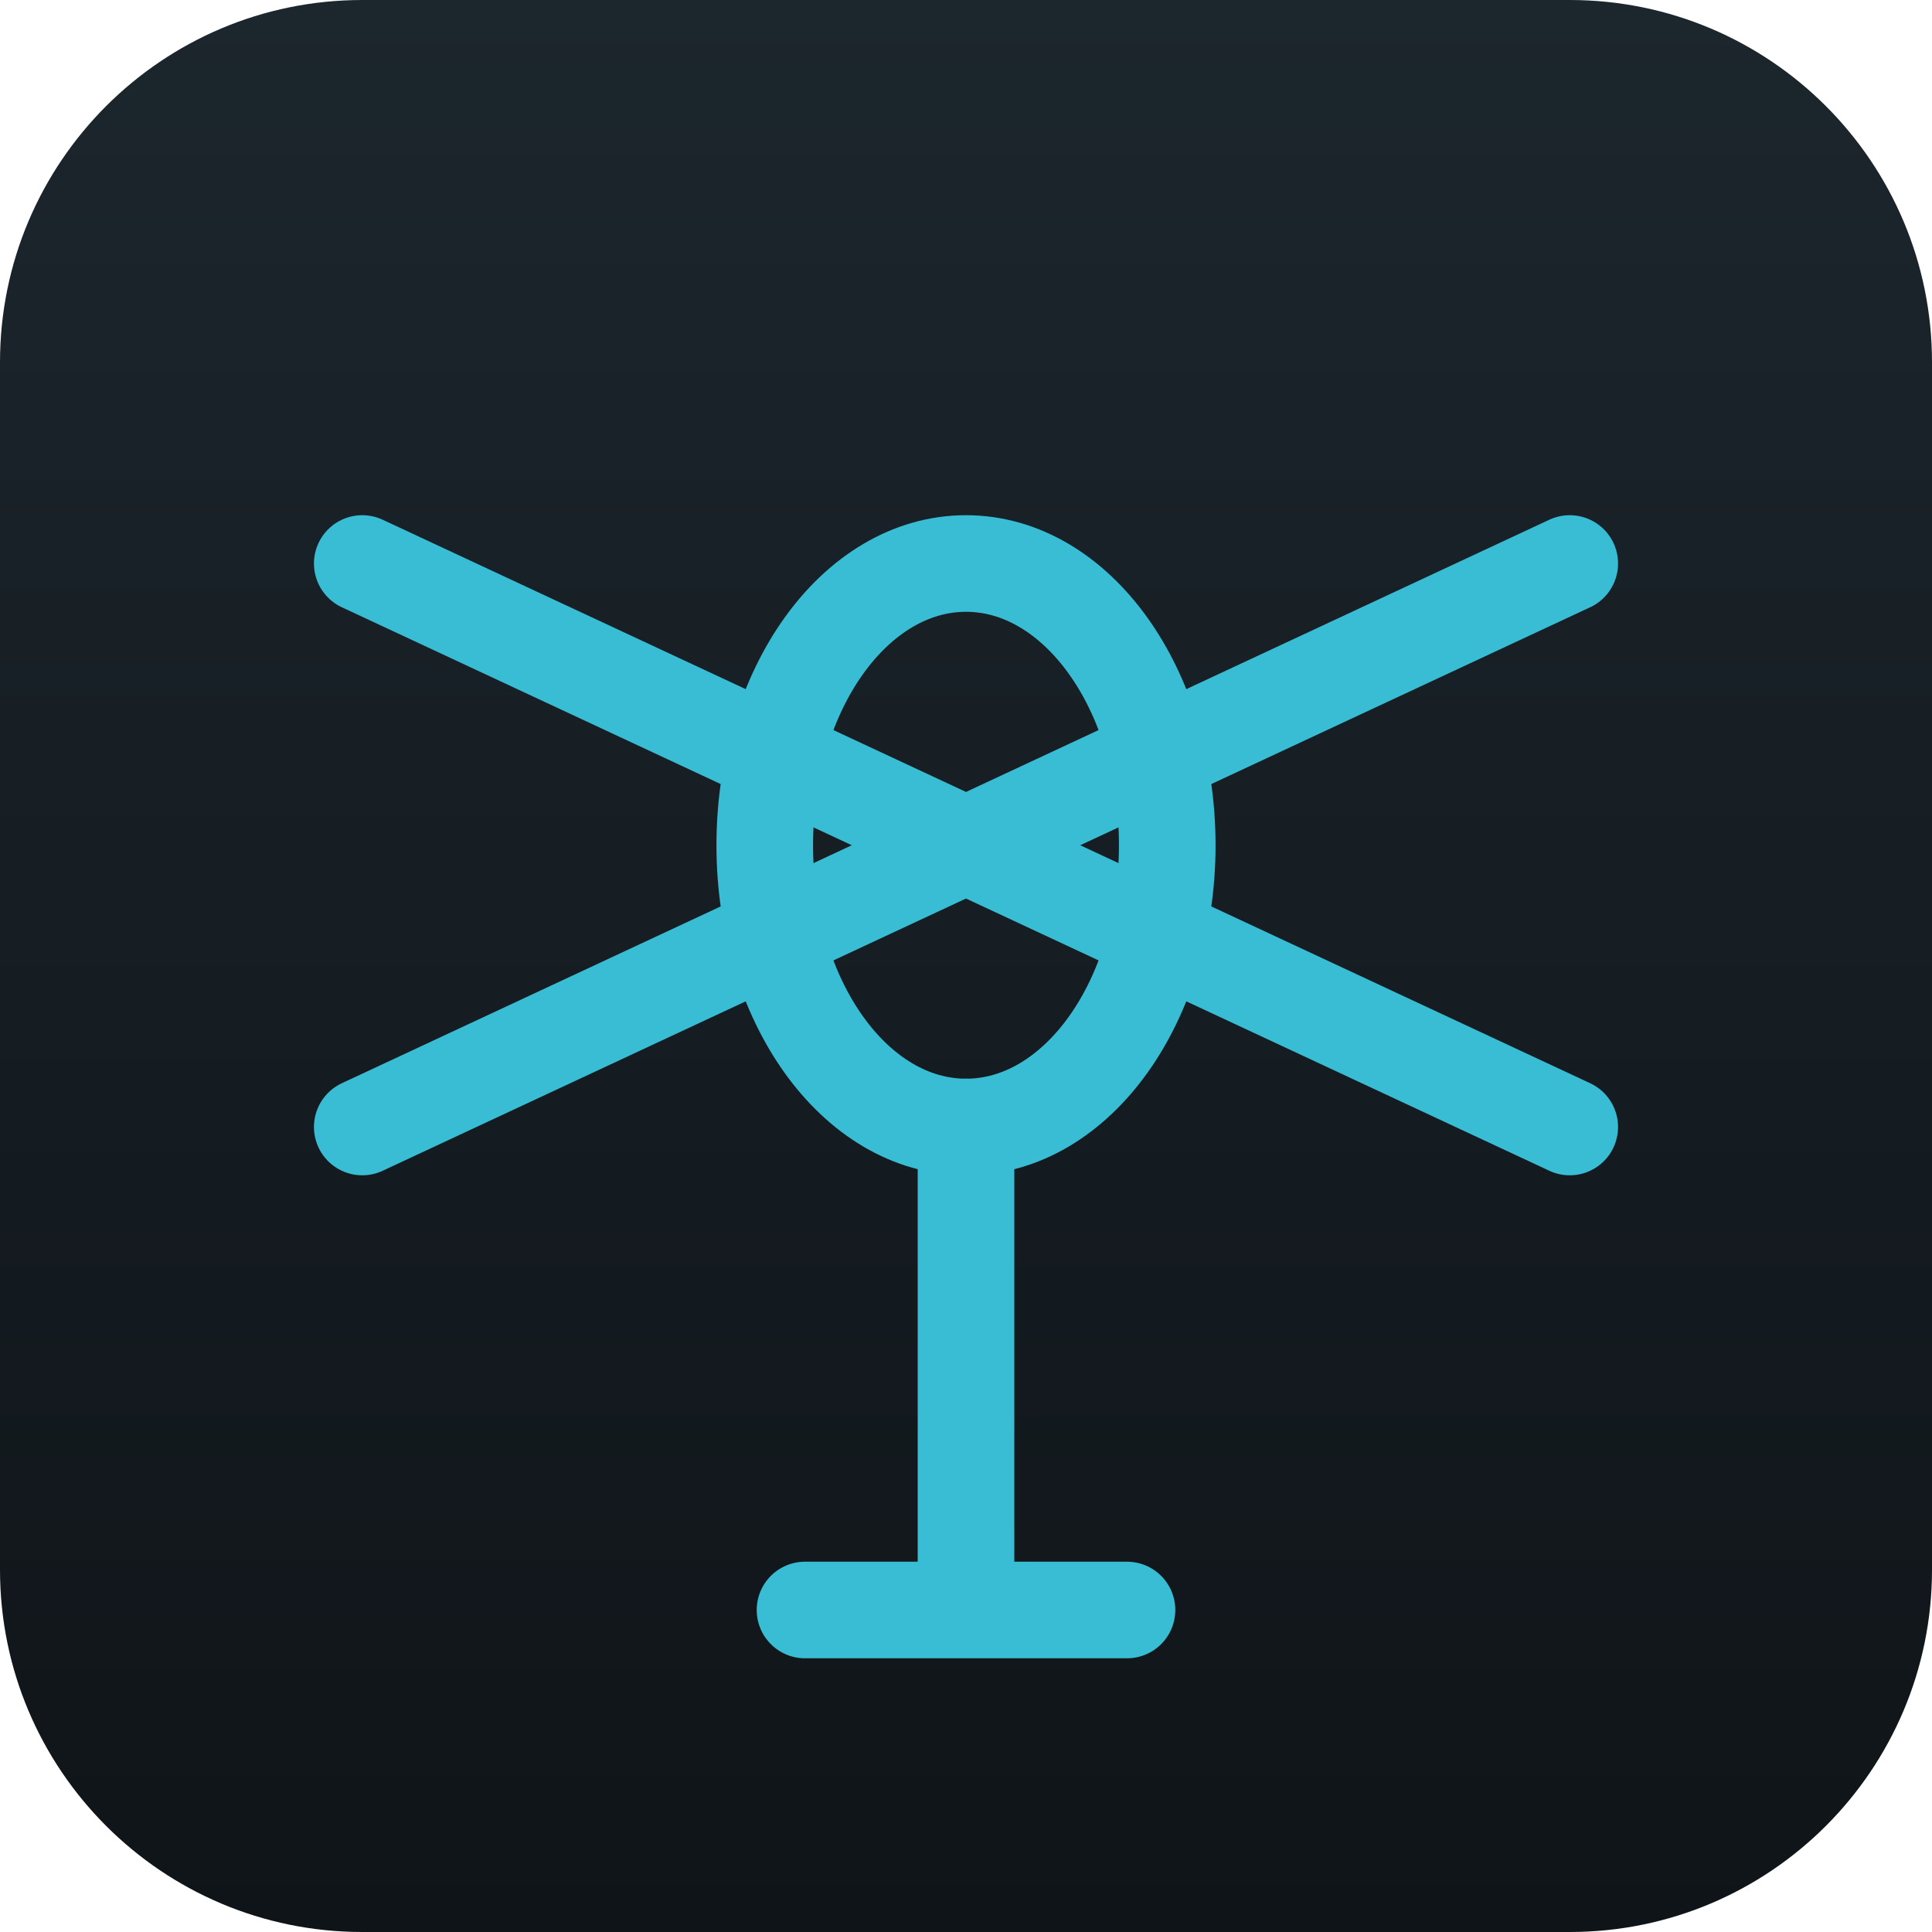
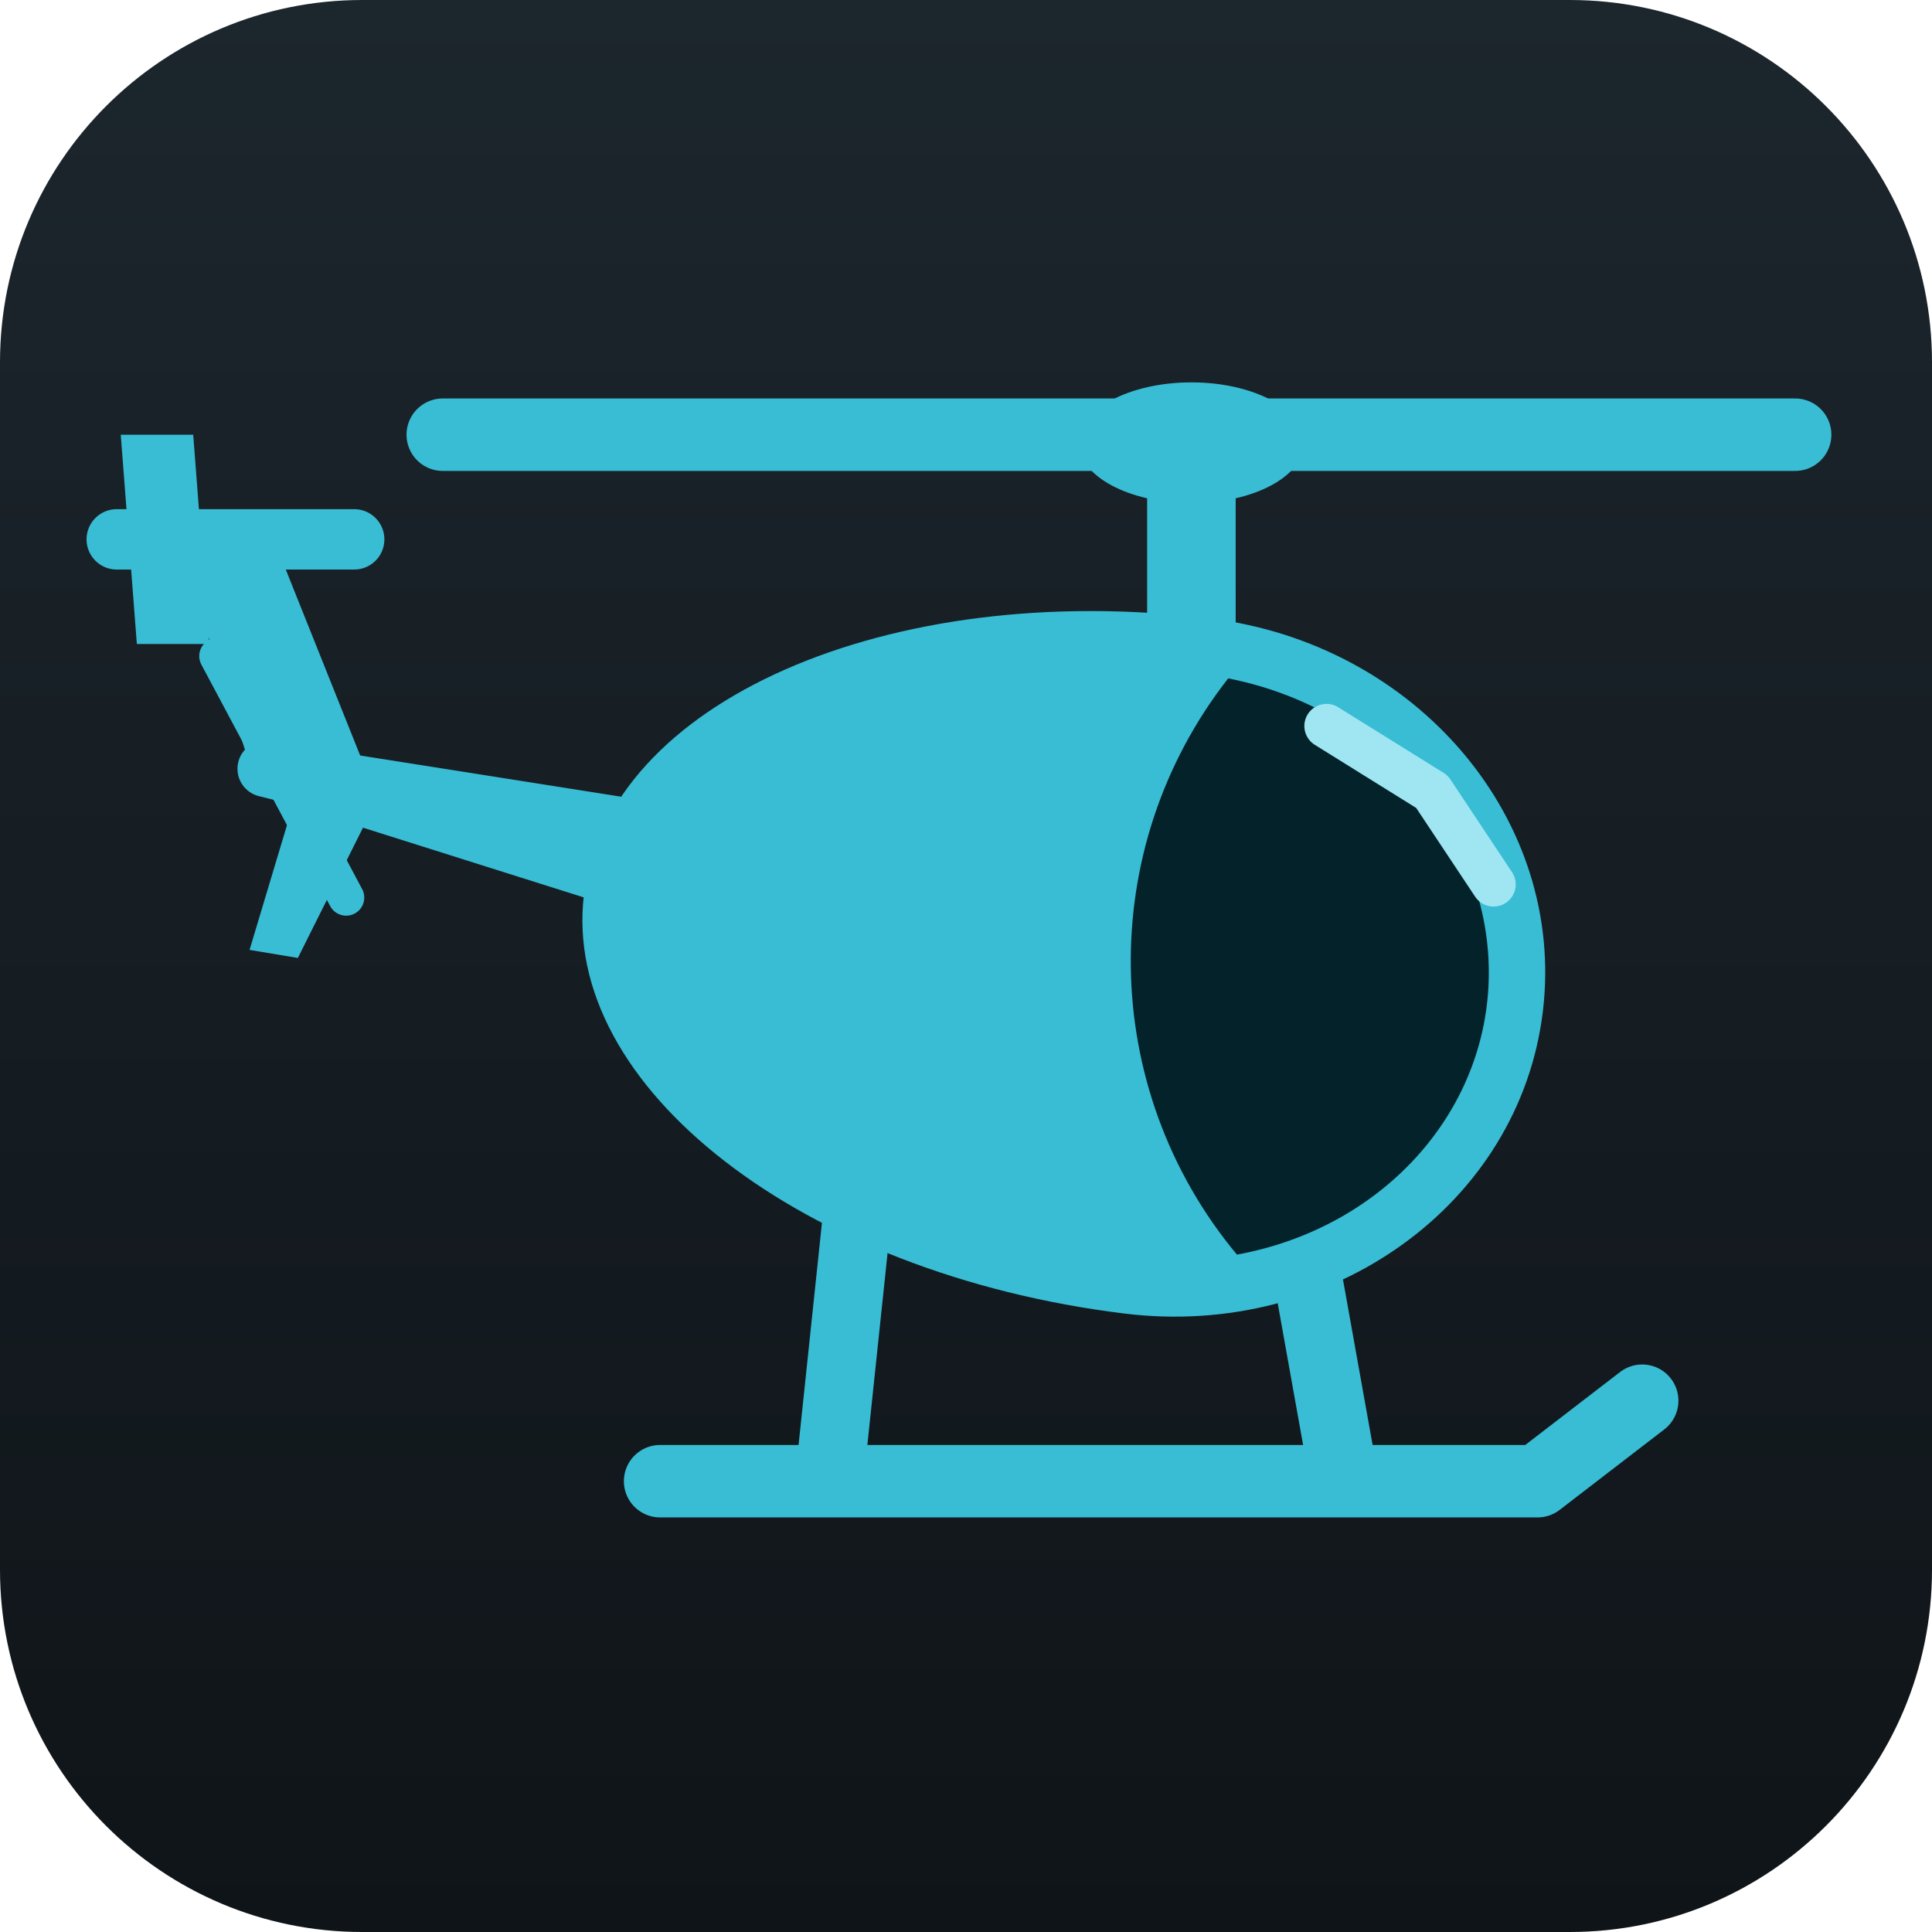
<svg xmlns="http://www.w3.org/2000/svg" viewBox="0 0 48 48" width="256" height="256">
  <defs>
    <linearGradient id="bg" x1="0" y1="0" x2="0" y2="1">
      <stop offset="0" stop-color="#1c262d" />
      <stop offset="1" stop-color="#0f1418" />
    </linearGradient>
  </defs>
  <rect width="48" height="48" rx="9" fill="url(#bg)" />
-   <g transform="translate(4 4)" fill="none" stroke="#38bdd4" stroke-width="2.4" stroke-linecap="round">
-     <ellipse cx="20" cy="17" rx="5" ry="7" />
-     <path d="M20 24 L20 36 M16 36 L24 36 M5 10 L35 24 M5 24 L35 10" />
-   </g>
+   <path d="M11 10.8 L44.6 10.8" fill="none" stroke="#38bdd4" stroke-width="1.8" stroke-linecap="round" stroke-linejoin="round" />
+   <path d="M29.6 16.4 L29.6 11.2" fill="none" stroke="#38bdd4" stroke-width="2.2" stroke-linecap="round" stroke-linejoin="round" />
+   <path d="M32.4 11 A2.8 1.5 0 0 1 26.8 11 A2.8 1.5 0 0 1 32.4 11Z" fill="#38bdd4" />
+   <path d="M18 20.2 L18 23.4 L6.6 19.8 L6.6 18.4Z" fill="#38bdd4" />
+   <path d="M17 21.7 L6.6 19.1" fill="none" stroke="#38bdd4" stroke-width="1.4" stroke-linecap="round" stroke-linejoin="round" />
+   <path d="M9.2 19.4 L6.4 19.6 L4.4 13.4 L6.8 13.4Z" fill="#38bdd4" />
+   <path d="M2.9 13.4 L8.8 13.4" fill="none" stroke="#38bdd4" stroke-width="1.5" stroke-linecap="round" stroke-linejoin="round" />
+   <path d="M3 10.8 L4.8 10.8 L5.2 16 L3.4 16Z" fill="#38bdd4" />
+   <path d="M7.4 19.6 L9.4 19.8 L7.4 23.8 L6.2 23.6Z" fill="#38bdd4" />
+   <path d="M5.4 16.3 L8.6 22.3" fill="none" stroke="#38bdd4" stroke-width="0.9" stroke-linecap="round" stroke-linejoin="round" />
+   <path d="M21.4 29.2 L20.6 36.8" fill="none" stroke="#38bdd4" stroke-width="1.7" stroke-linecap="round" stroke-linejoin="round" />
+   <path d="M32.54 32 L33.4 36.8" fill="none" stroke="#38bdd4" stroke-width="1.7" stroke-linecap="round" stroke-linejoin="round" />
+   <path d="M16.4 36.8 L38.2 36.8 L40.8 34.8" fill="none" stroke="#38bdd4" stroke-width="1.8" stroke-linecap="round" stroke-linejoin="round" />
+   <path d="M38.4 24 A9.4 8.7 0 0 1 29 32.7 A14.6 8.7 0 0 1 14.4 24 A14.6 8.7 0 0 1 29 15.3 A9.4 8.7 0 0 1 38.4 24Z" fill="#38bdd4" transform="rotate(7 29 24)" />
+   <path d="M29.632 16.723 A8 7.3 0 0 1 31.592 30.906 A11.4 11.4 0 0 1 29.632 16.723Z" fill="#04222a" transform="rotate(7 29 24)" />
+   <path d="M32.2 17.6 L35 18.9 L36.8 21" fill="none" stroke="#9fe6f2" stroke-width="1.1" stroke-linecap="round" stroke-linejoin="round" transform="rotate(7 29 24)" />
</svg>
